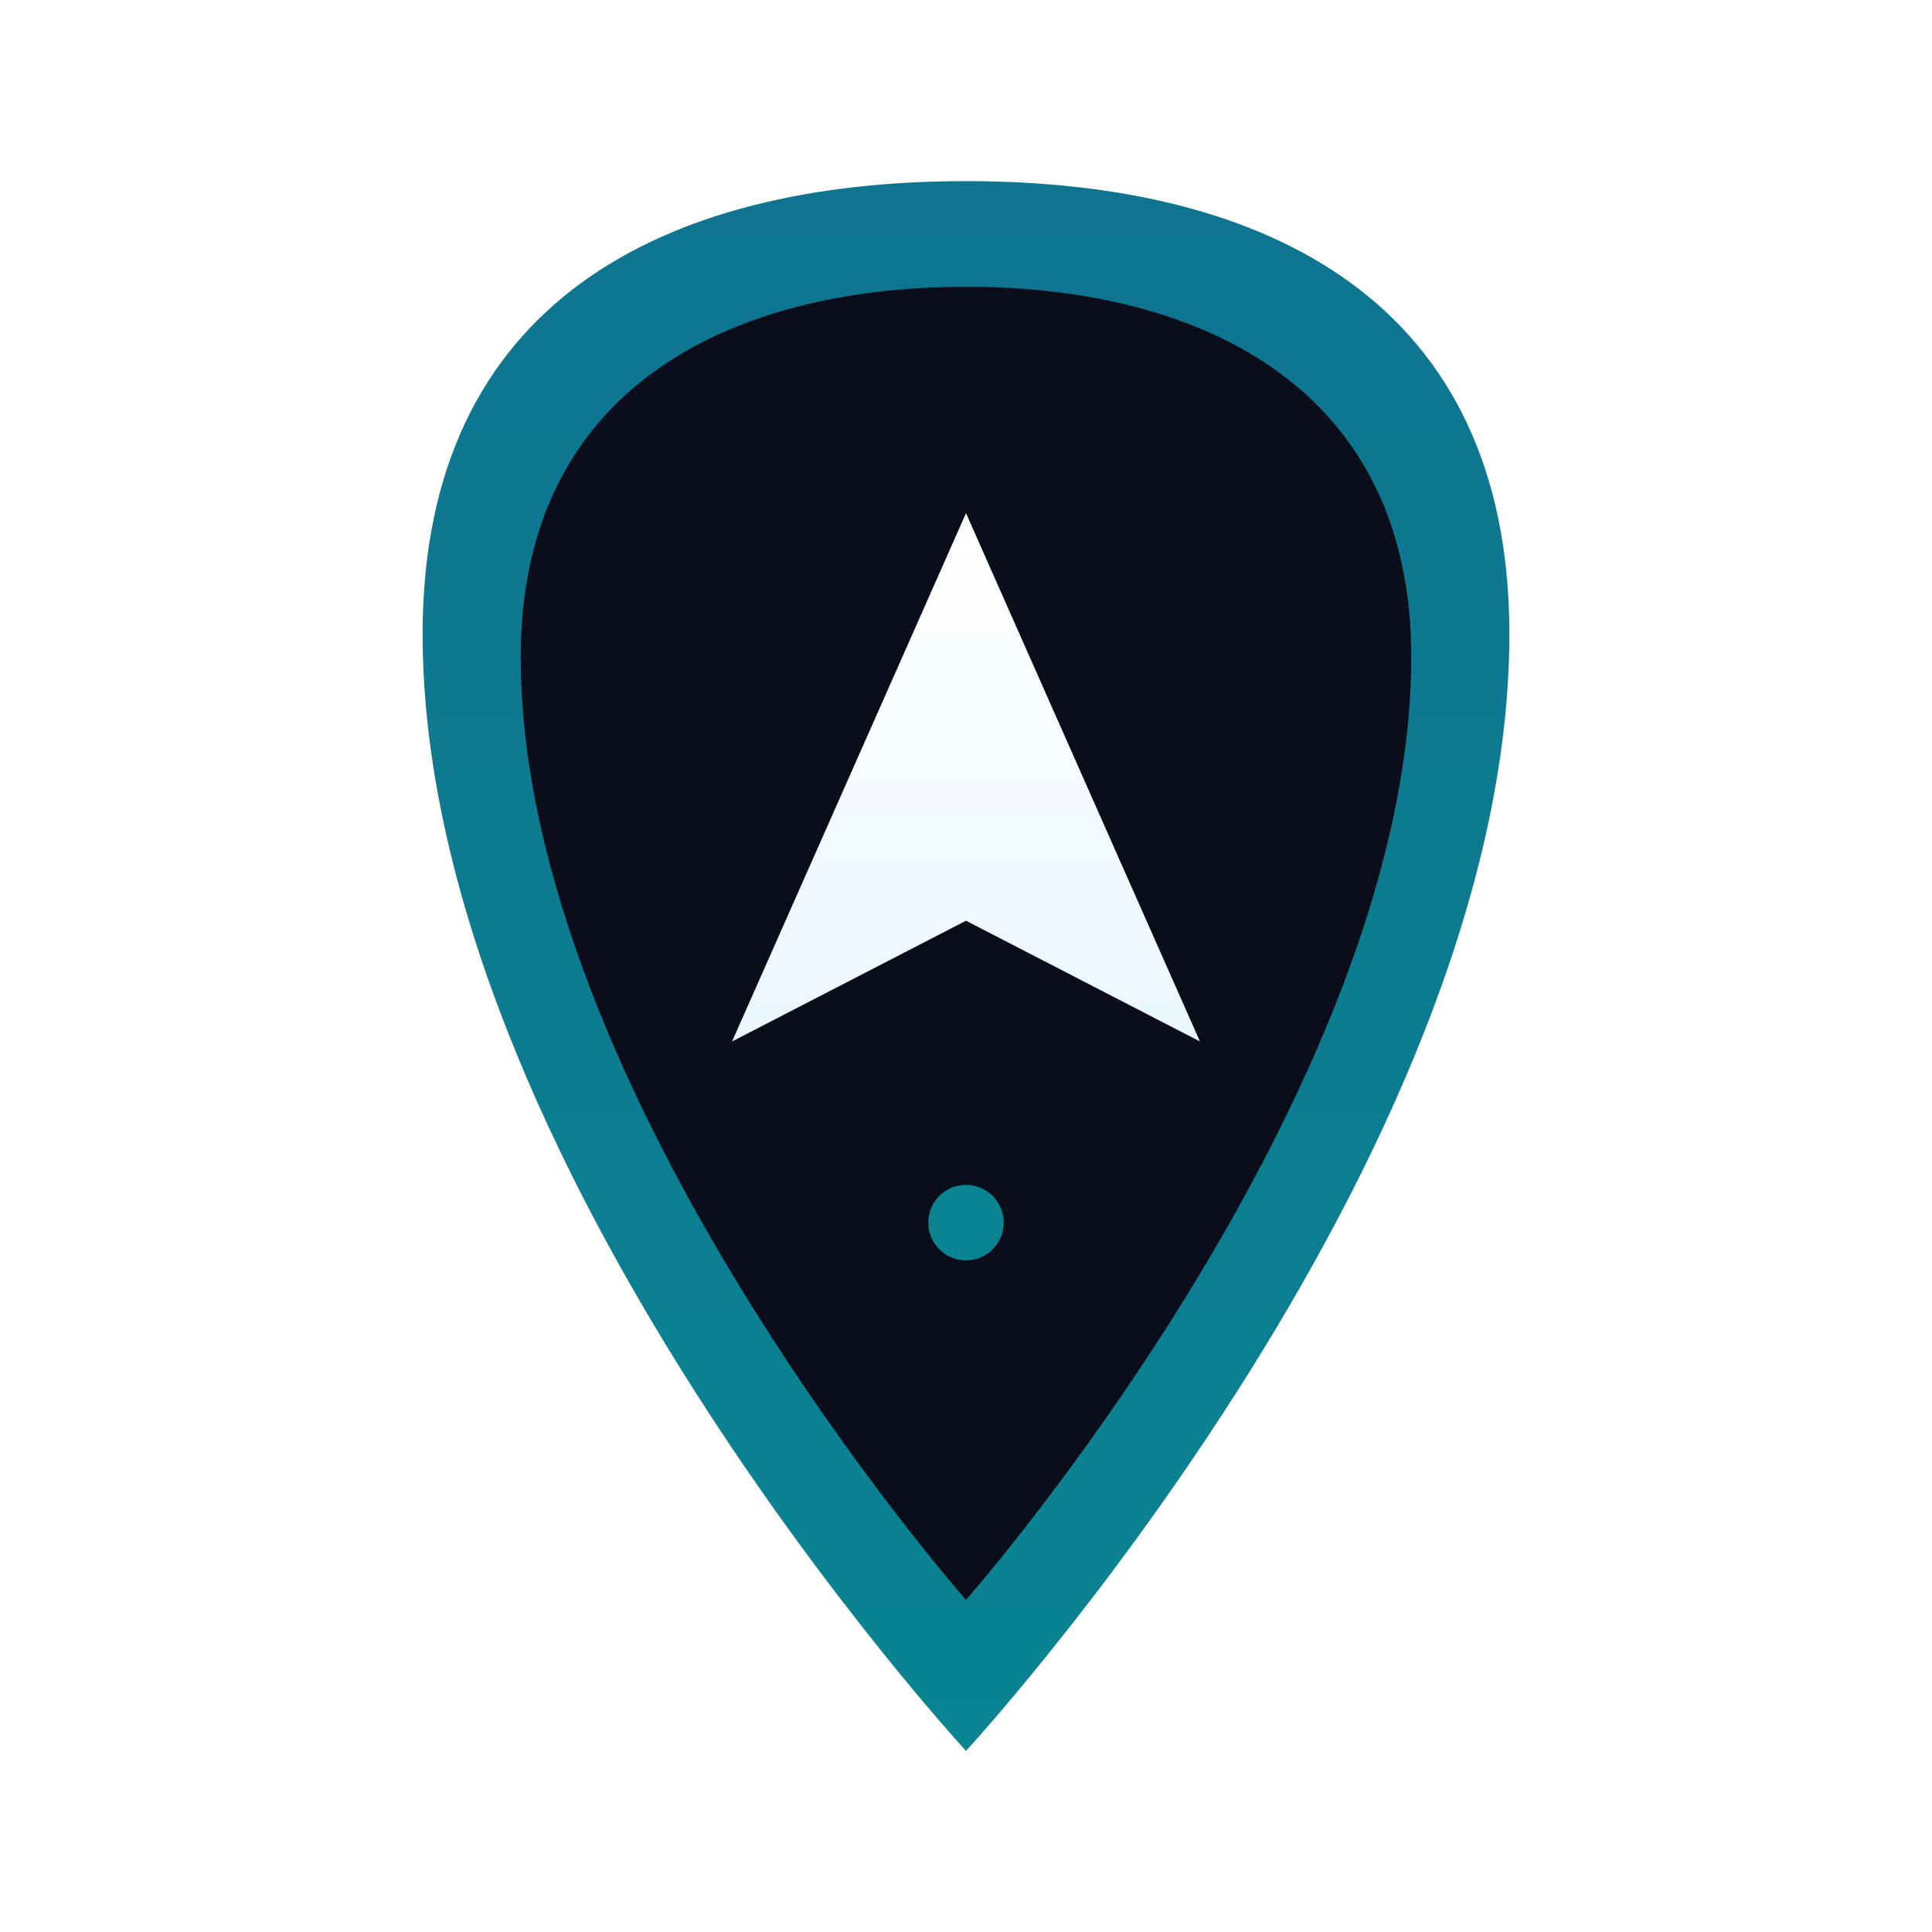
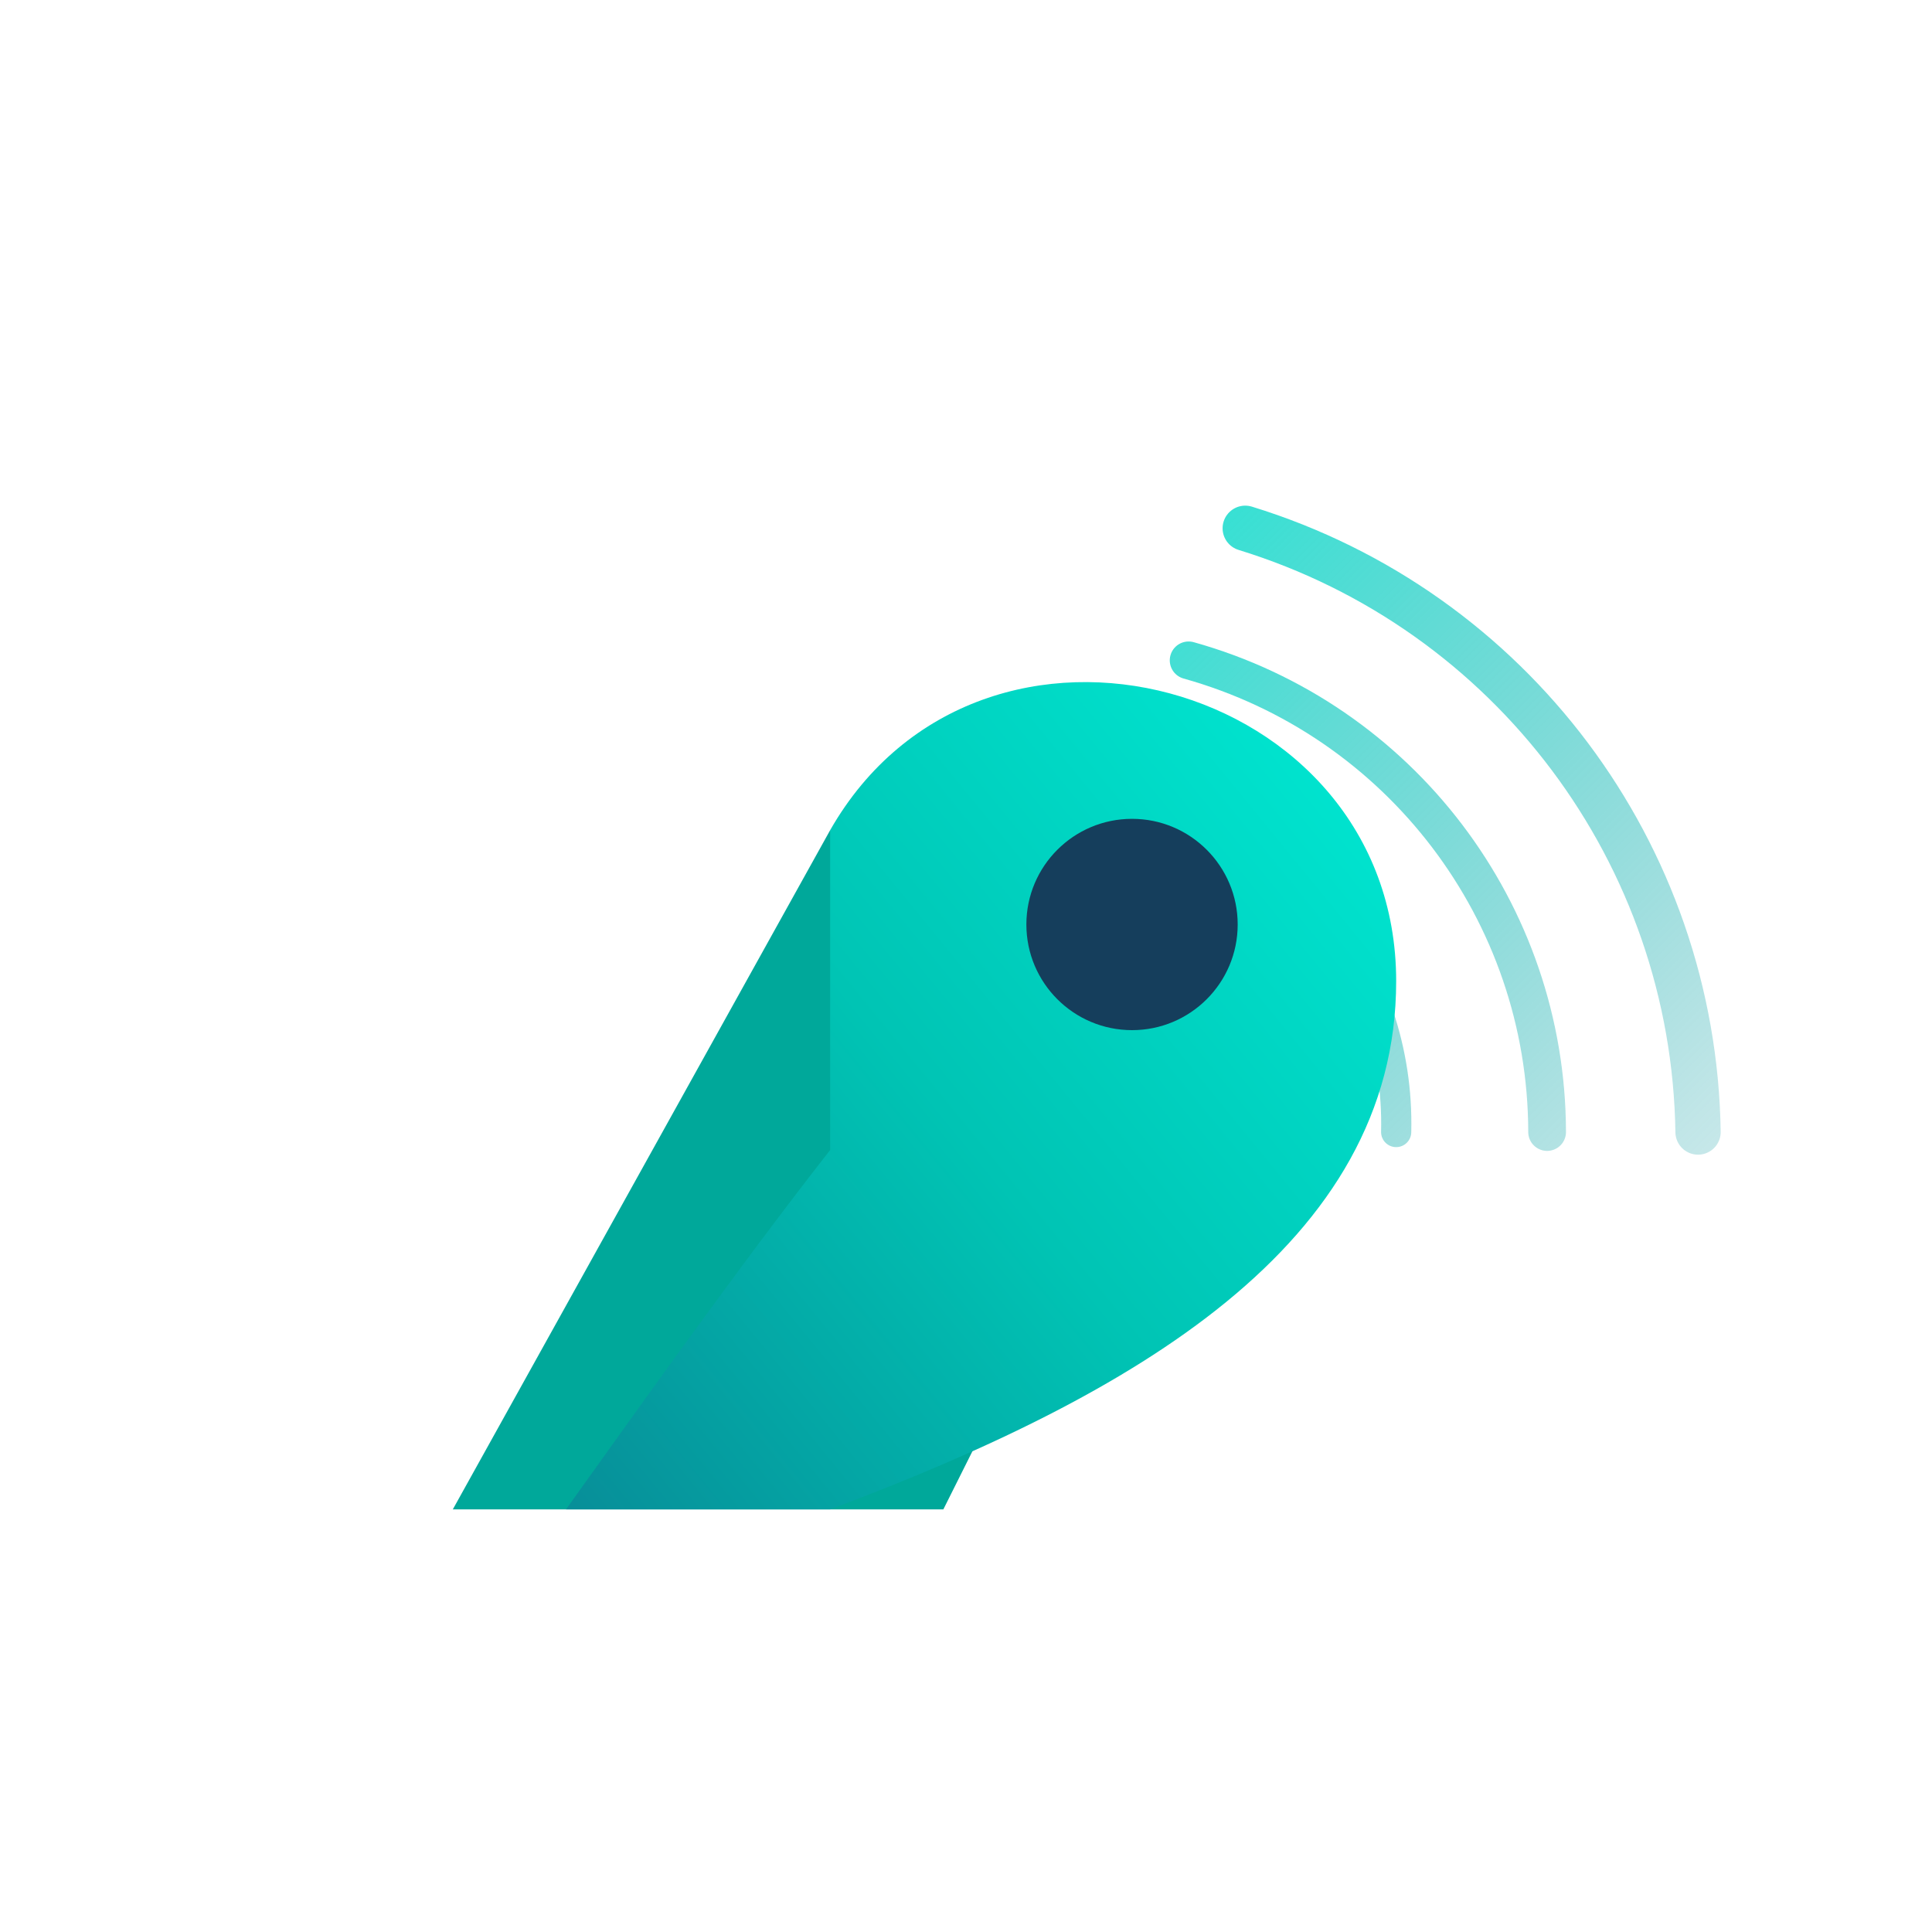
<svg xmlns="http://www.w3.org/2000/svg" width="512" height="512" viewBox="0 0 512 512" fill="none">
  <defs>
-     <linearGradient id="shieldFill" x1="256" y1="48" x2="256" y2="464" gradientUnits="userSpaceOnUse">
-       <stop offset="0%" stop-color="#0E7490" />
-       <stop offset="100%" stop-color="#0A8491" />
+     <linearGradient id="arGrad" x1="120" y1="360" x2="340" y2="180" gradientUnits="userSpaceOnUse">
+       <stop offset="0%" stop-color="#078F99" />
+       <stop offset="50%" stop-color="#00C4B4" />
+       <stop offset="100%" stop-color="#00E5D0" />
    </linearGradient>
-     <linearGradient id="arrowFill" x1="256" y1="140" x2="256" y2="340" gradientUnits="userSpaceOnUse">
-       <stop offset="0%" stop-color="#FFFFFF" />
-       <stop offset="100%" stop-color="#E0F2FE" />
+     <linearGradient id="waveGrad" x1="280" y1="120" x2="480" y2="320" gradientUnits="userSpaceOnUse">
+       <stop offset="0%" stop-color="#00E5D0" stop-opacity="0.9" />
+       <stop offset="100%" stop-color="#078F99" stop-opacity="0.15" />
    </linearGradient>
  </defs>
-   <path d="M256 48C176 48 112 80 112 168C112 308 256 464 256 464C256 464 400 308 400 168C400 80 336 48 256 48Z" fill="url(#shieldFill)" />
-   <path d="M256 76C192 76 138 104 138 174C138 290 256 424 256 424C256 424 374 290 374 174C374 104 320 76 256 76Z" fill="#0A0E1A" />
-   <path d="M256 136L318 276L256 244L194 276L256 136Z" fill="url(#arrowFill)" />
-   <circle cx="256" cy="324" r="10" fill="#0A8491" />
+   <path d="M 330 140 A 170 170 0 0 1 450 300" stroke="url(#waveGrad)" stroke-width="12" stroke-linecap="round" fill="none" />
+   <path d="M 315 175 A 130 130 0 0 1 410 300" stroke="url(#waveGrad)" stroke-width="10" stroke-linecap="round" fill="none" />
+   <path d="M 300 210 A 90 90 0 0 1 370 300" stroke="url(#waveGrad)" stroke-width="8" stroke-linecap="round" fill="none" />
+   <path d="M 120 400 L 220 220 L 290 320 L 250 400 Z" fill="#00A89A" />
+   <path d="M 220 220 C 260 150 370 180 370 260 C 370 330 300 370 220 400 L 150 400 C 200 330 250 260 290 230 C 320 205 340 230 330 260 C 320 290 280 320 220 370 Z" fill="url(#arGrad)" />
+   <circle cx="300" cy="245" r="28" fill="#153E5C" />
</svg>
